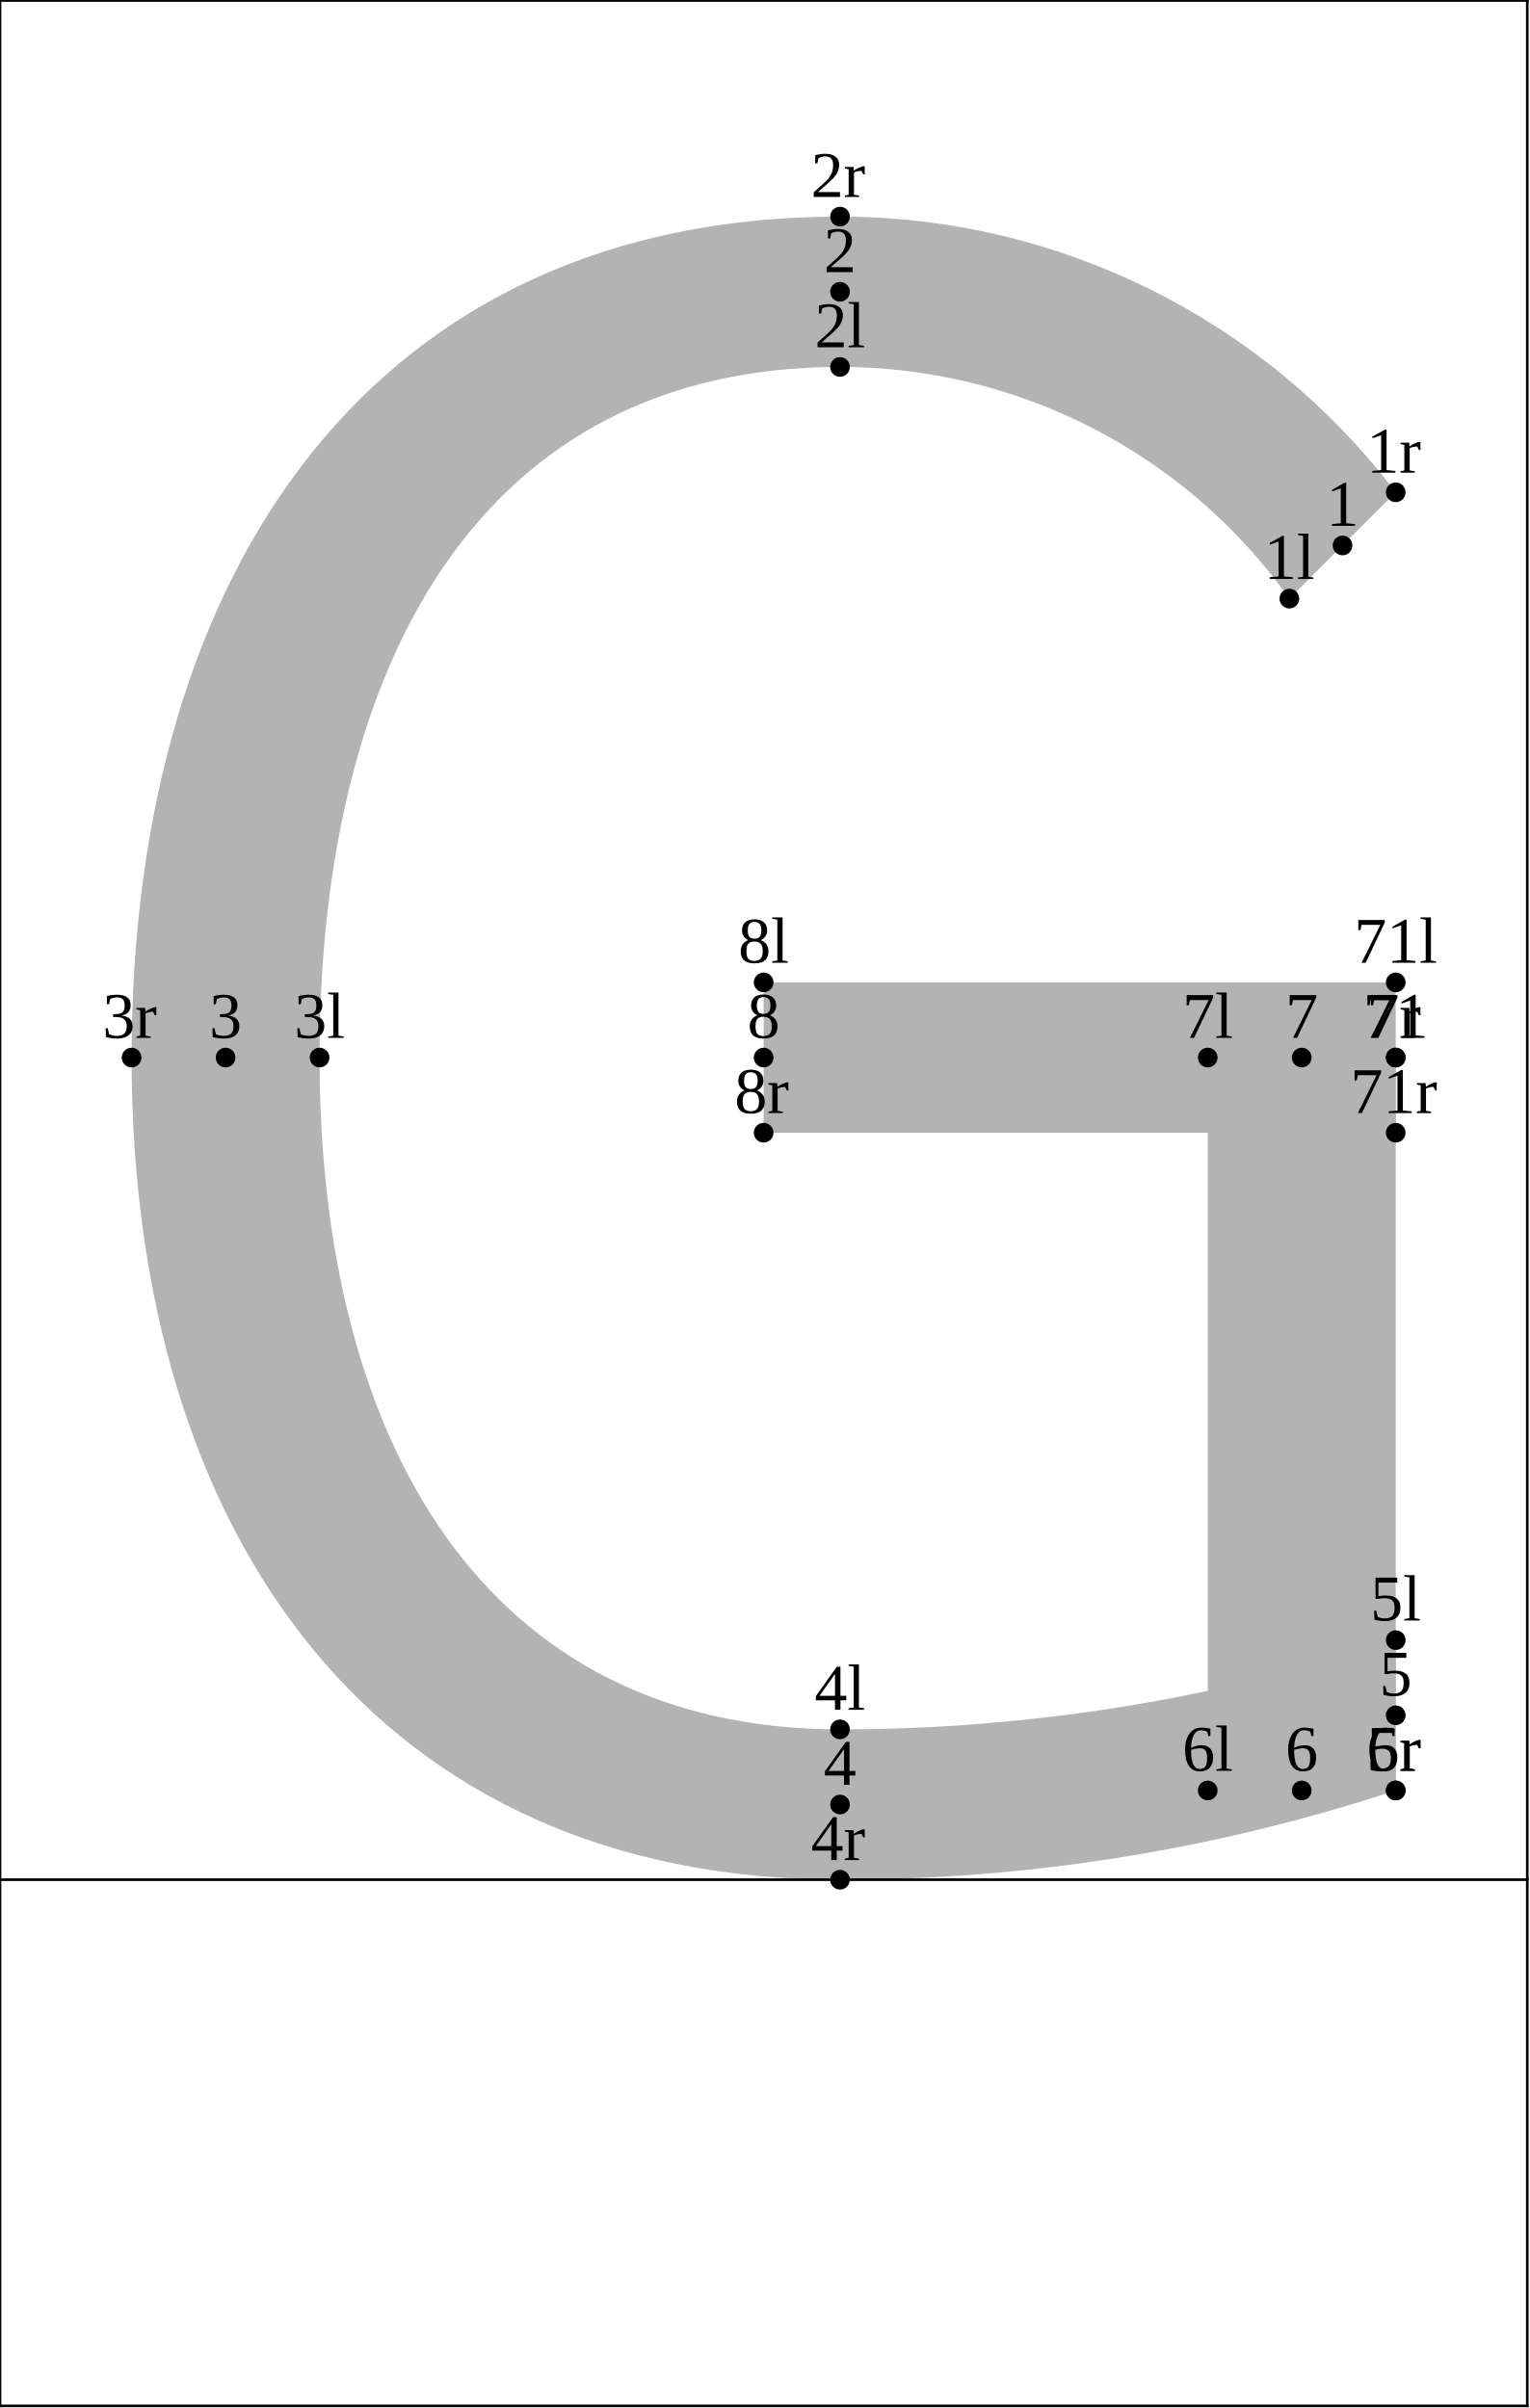
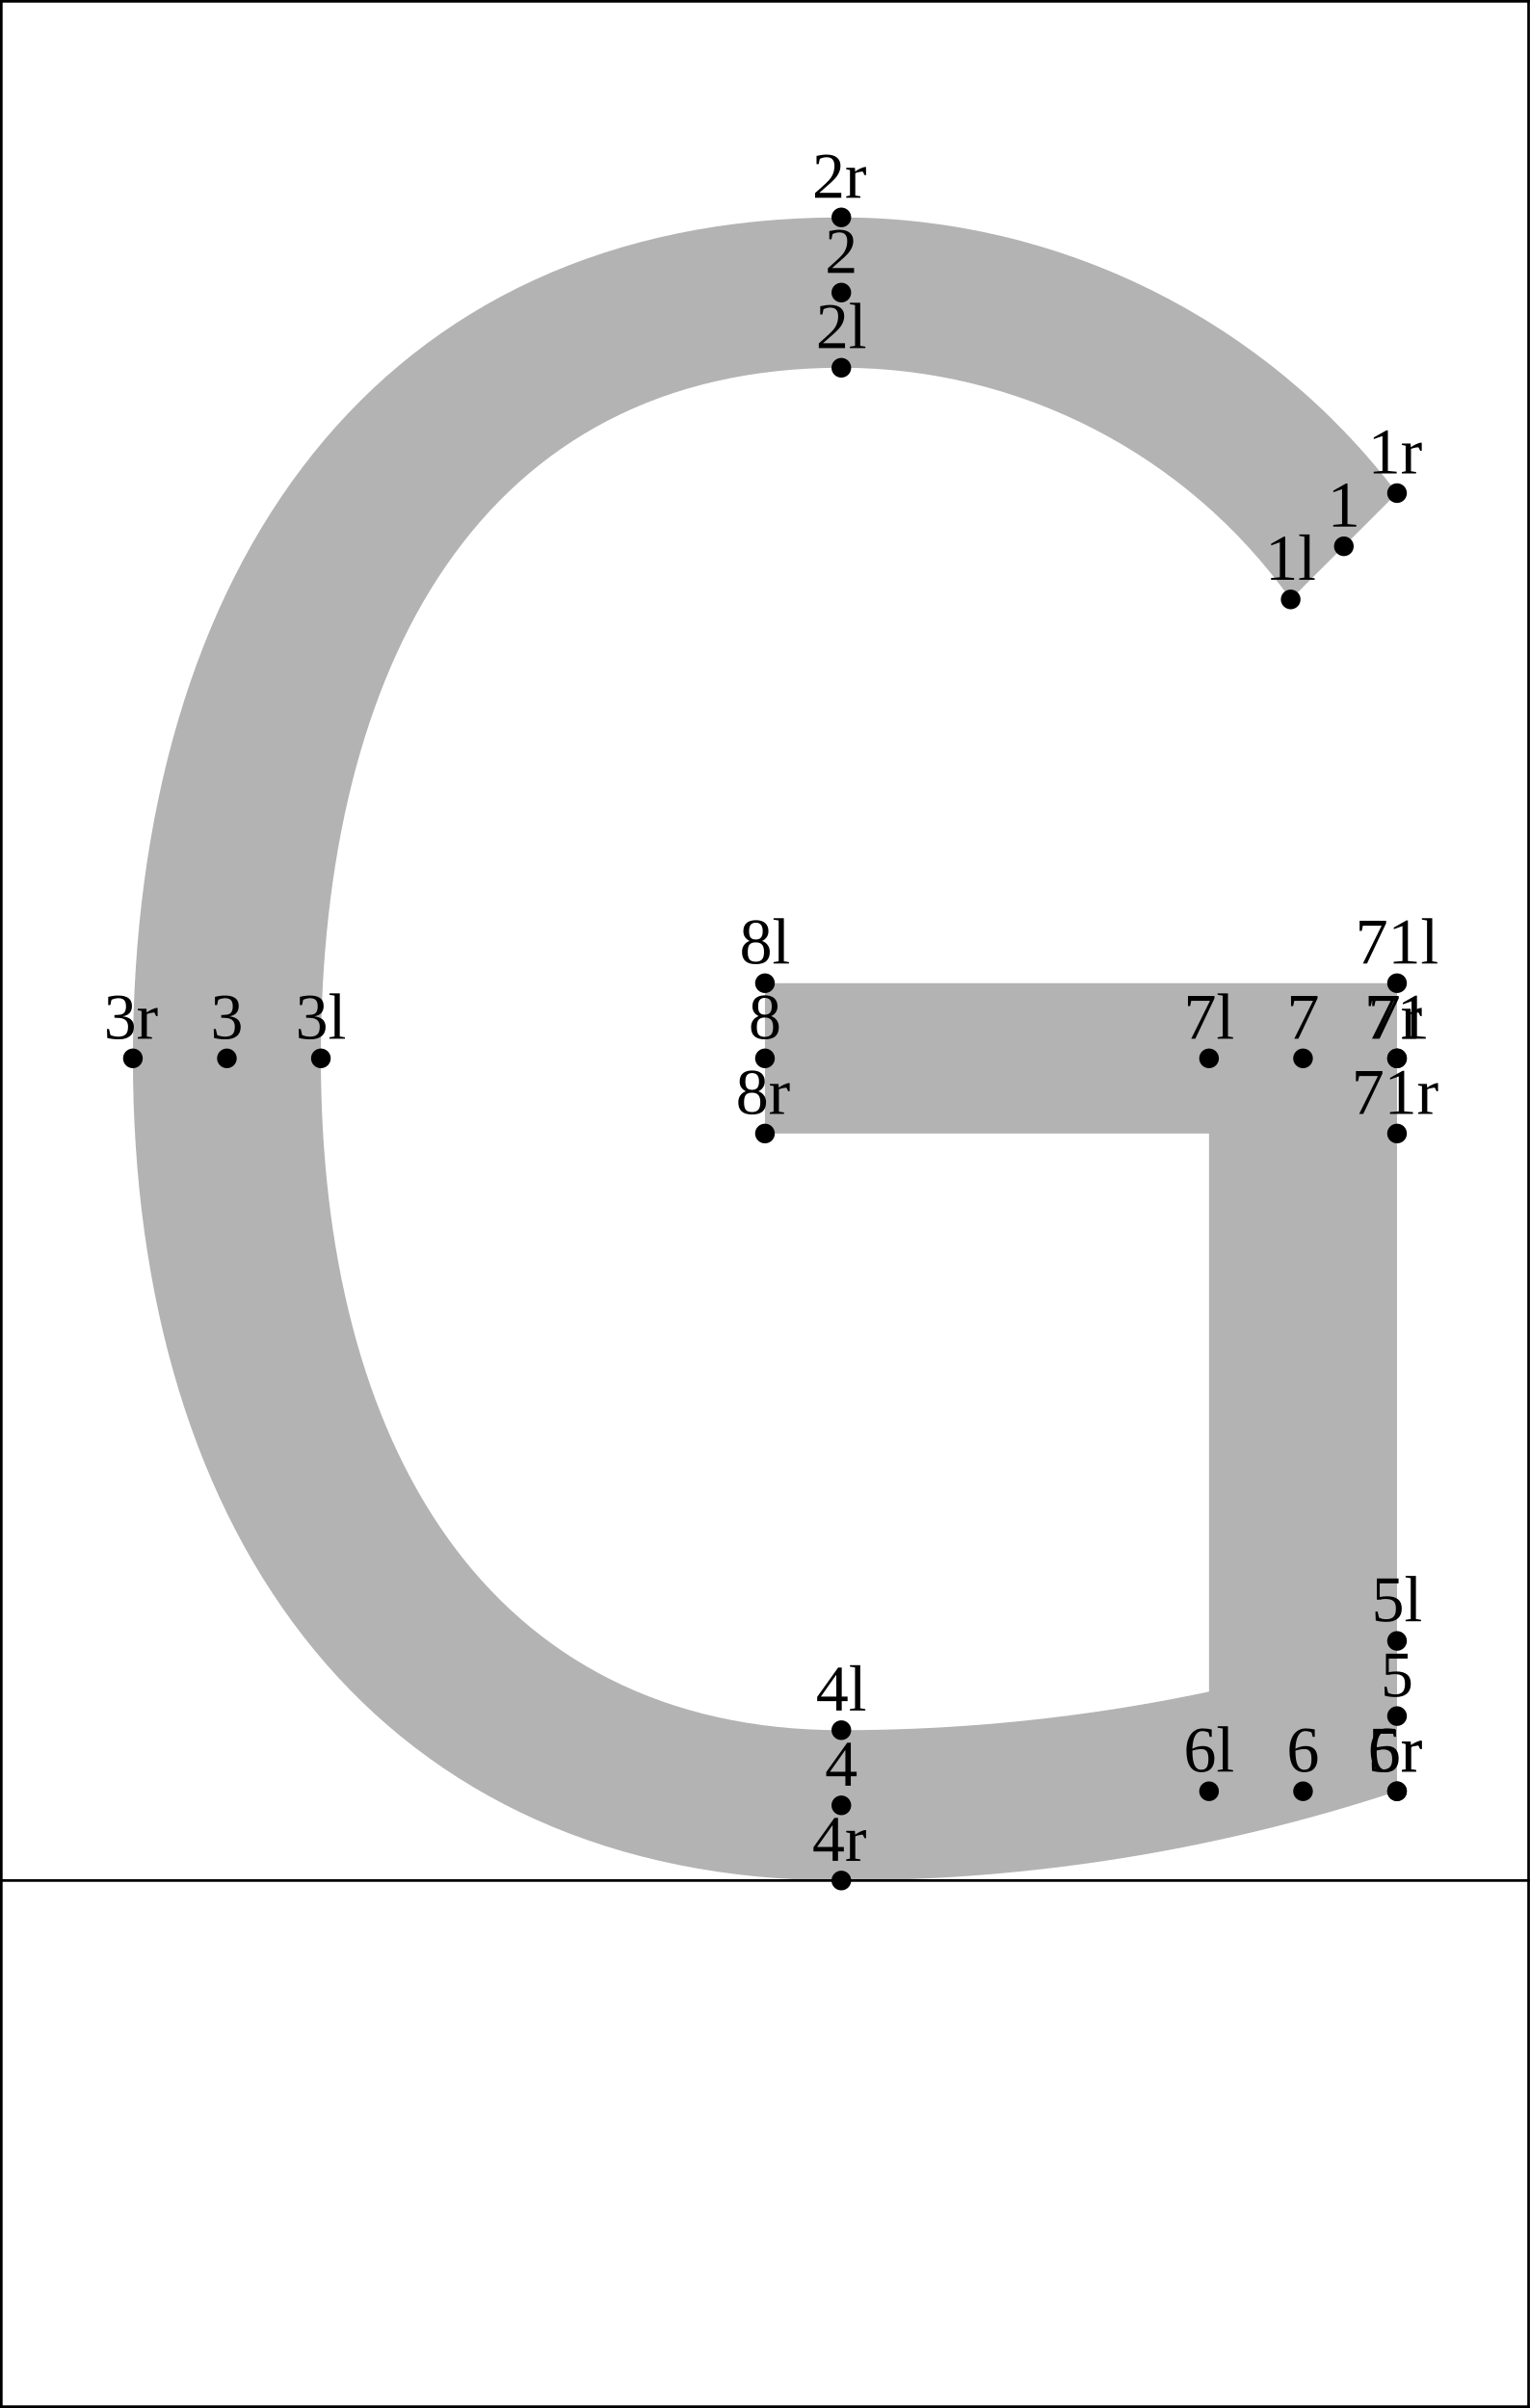
<svg xmlns="http://www.w3.org/2000/svg" version="1.1" width="233.525" height="367.662" viewBox="0 0 233.525 367.662">
-   <path d="M196.81 91.399C181.015 69.206,155.459 56.027,128.22 56.027C73.314 56.027,48.777 101.409,48.777 161.471C48.777 220.244,74.082 264.046,128.22 264.046C157.038 264.046,185.672 259.445,213.041 250.418L213.041 273.372C185.672 282.399,157.038 287,128.22 287C58.053 287,20.085 235.229,20.085 161.471C20.085 86.456,57.367 33.073,128.22 33.073C161.519 33.073,192.903 48.648,213.041 75.168Z" style="fill: rgb(70%,70%,70%);stroke: none;" />
-   <path d="M184.348 273.372L184.348 161.471L213.041 161.471L213.041 273.372Z" style="fill: rgb(70%,70%,70%);stroke: none;" />
-   <path d="M213.041 149.994L116.563 149.994L116.563 172.948L213.041 172.948Z" style="fill: rgb(70%,70%,70%);stroke: none;" />
-   <g transform="translate(192.9355 88.39899)" style="fill: rgb(0%,0%,0%);">
+   <path d="M197.01 91.522C181.215 69.329,155.659 56.15,128.42 56.15C73.514 56.15,48.977 101.533,48.977 161.594C48.977 220.367,74.282 264.17,128.42 264.17C157.238 264.17,185.872 259.569,213.241 250.541L213.241 273.495C185.872 282.523,157.238 287.123,128.42 287.123C58.253 287.123,20.285 235.352,20.285 161.594C20.285 86.58,57.567 33.196,128.42 33.196C161.719 33.196,193.103 48.771,213.241 75.292Z" style="fill: rgb(70%,70%,70%);stroke: none;" />
+   <path d="M184.548 273.495L184.548 161.594L213.241 161.594L213.241 273.495Z" style="fill: rgb(70%,70%,70%);stroke: none;" />
+   <path d="M213.241 150.117L116.763 150.117L116.763 173.071L213.241 173.071Z" style="fill: rgb(70%,70%,70%);stroke: none;" />
+   <g transform="translate(193.1355 88.52234)" style="fill: rgb(0%,0%,0%);">
    <text font-size="9.963">1l</text>
  </g>
-   <path d="M196.81 91.399l0 0" style="stroke:rgb(0%,0%,0%); stroke-width: 3;stroke-linecap: round;stroke-linejoin: round;stroke-miterlimit: 10;fill: none;" />
-   <g transform="translate(124.3452 53.02661)" style="fill: rgb(0%,0%,0%);">
+   <path d="M197.01 91.522l0 0" style="stroke:rgb(0%,0%,0%); stroke-width: 3;stroke-linecap: round;stroke-linejoin: round;stroke-miterlimit: 10;fill: none;" />
+   <g transform="translate(124.5452 53.14996)" style="fill: rgb(0%,0%,0%);">
    <text font-size="9.963">2l</text>
  </g>
-   <path d="M128.22 56.027l0 0" style="stroke:rgb(0%,0%,0%); stroke-width: 3;stroke-linecap: round;stroke-linejoin: round;stroke-miterlimit: 10;fill: none;" />
-   <g transform="translate(44.9026 158.471)" style="fill: rgb(0%,0%,0%);">
+   <path d="M128.42 56.15l0 0" style="stroke:rgb(0%,0%,0%); stroke-width: 3;stroke-linecap: round;stroke-linejoin: round;stroke-miterlimit: 10;fill: none;" />
+   <g transform="translate(45.1026 158.5944)" style="fill: rgb(0%,0%,0%);">
    <text font-size="9.963">3l</text>
  </g>
-   <path d="M48.777 161.471l0 0" style="stroke:rgb(0%,0%,0%); stroke-width: 3;stroke-linecap: round;stroke-linejoin: round;stroke-miterlimit: 10;fill: none;" />
-   <g transform="translate(124.3452 261.0462)" style="fill: rgb(0%,0%,0%);">
+   <path d="M48.977 161.594l0 0" style="stroke:rgb(0%,0%,0%); stroke-width: 3;stroke-linecap: round;stroke-linejoin: round;stroke-miterlimit: 10;fill: none;" />
+   <g transform="translate(124.5452 261.1695)" style="fill: rgb(0%,0%,0%);">
    <text font-size="9.963">4l</text>
  </g>
-   <path d="M128.22 264.046l0 0" style="stroke:rgb(0%,0%,0%); stroke-width: 3;stroke-linecap: round;stroke-linejoin: round;stroke-miterlimit: 10;fill: none;" />
-   <g transform="translate(209.1663 247.4177)" style="fill: rgb(0%,0%,0%);">
+   <path d="M128.42 264.17l0 0" style="stroke:rgb(0%,0%,0%); stroke-width: 3;stroke-linecap: round;stroke-linejoin: round;stroke-miterlimit: 10;fill: none;" />
+   <g transform="translate(209.3663 247.541)" style="fill: rgb(0%,0%,0%);">
    <text font-size="9.963">5l</text>
  </g>
-   <path d="M213.041 250.418l0 0" style="stroke:rgb(0%,0%,0%); stroke-width: 3;stroke-linecap: round;stroke-linejoin: round;stroke-miterlimit: 10;fill: none;" />
-   <g transform="translate(180.4739 270.3715)" style="fill: rgb(0%,0%,0%);">
+   <path d="M213.241 250.541l0 0" style="stroke:rgb(0%,0%,0%); stroke-width: 3;stroke-linecap: round;stroke-linejoin: round;stroke-miterlimit: 10;fill: none;" />
+   <g transform="translate(180.6739 270.4949)" style="fill: rgb(0%,0%,0%);">
    <text font-size="9.963">6l</text>
  </g>
-   <path d="M184.348 273.372l0 0" style="stroke:rgb(0%,0%,0%); stroke-width: 3;stroke-linecap: round;stroke-linejoin: round;stroke-miterlimit: 10;fill: none;" />
-   <g transform="translate(180.4739 158.471)" style="fill: rgb(0%,0%,0%);">
+   <path d="M184.548 273.495l0 0" style="stroke:rgb(0%,0%,0%); stroke-width: 3;stroke-linecap: round;stroke-linejoin: round;stroke-miterlimit: 10;fill: none;" />
+   <g transform="translate(180.6739 158.5944)" style="fill: rgb(0%,0%,0%);">
    <text font-size="9.963">7l</text>
  </g>
-   <path d="M184.348 161.471l0 0" style="stroke:rgb(0%,0%,0%); stroke-width: 3;stroke-linecap: round;stroke-linejoin: round;stroke-miterlimit: 10;fill: none;" />
-   <g transform="translate(112.6882 146.9941)" style="fill: rgb(0%,0%,0%);">
+   <path d="M184.548 161.594l0 0" style="stroke:rgb(0%,0%,0%); stroke-width: 3;stroke-linecap: round;stroke-linejoin: round;stroke-miterlimit: 10;fill: none;" />
+   <g transform="translate(112.8882 147.1175)" style="fill: rgb(0%,0%,0%);">
    <text font-size="9.963">8l</text>
  </g>
-   <path d="M116.563 149.994l0 0" style="stroke:rgb(0%,0%,0%); stroke-width: 3;stroke-linecap: round;stroke-linejoin: round;stroke-miterlimit: 10;fill: none;" />
-   <g transform="translate(206.6756 146.9941)" style="fill: rgb(0%,0%,0%);">
+   <path d="M116.763 150.117l0 0" style="stroke:rgb(0%,0%,0%); stroke-width: 3;stroke-linecap: round;stroke-linejoin: round;stroke-miterlimit: 10;fill: none;" />
+   <g transform="translate(206.8756 147.1175)" style="fill: rgb(0%,0%,0%);">
    <text font-size="9.963">71l</text>
  </g>
-   <path d="M213.041 149.994l0 0" style="stroke:rgb(0%,0%,0%); stroke-width: 3;stroke-linecap: round;stroke-linejoin: round;stroke-miterlimit: 10;fill: none;" />
-   <g transform="translate(202.4346 80.28359)" style="fill: rgb(0%,0%,0%);">
+   <path d="M213.241 150.117l0 0" style="stroke:rgb(0%,0%,0%); stroke-width: 3;stroke-linecap: round;stroke-linejoin: round;stroke-miterlimit: 10;fill: none;" />
+   <g transform="translate(202.6346 80.40694)" style="fill: rgb(0%,0%,0%);">
    <text font-size="9.963">1</text>
  </g>
-   <path d="M204.925 83.284l0 0" style="stroke:rgb(0%,0%,0%); stroke-width: 3;stroke-linecap: round;stroke-linejoin: round;stroke-miterlimit: 10;fill: none;" />
-   <g transform="translate(125.7289 41.5497)" style="fill: rgb(0%,0%,0%);">
+   <path d="M205.125 83.407l0 0" style="stroke:rgb(0%,0%,0%); stroke-width: 3;stroke-linecap: round;stroke-linejoin: round;stroke-miterlimit: 10;fill: none;" />
+   <g transform="translate(125.9289 41.67305)" style="fill: rgb(0%,0%,0%);">
    <text font-size="9.963">2</text>
  </g>
-   <path d="M128.22 44.55l0 0" style="stroke:rgb(0%,0%,0%); stroke-width: 3;stroke-linecap: round;stroke-linejoin: round;stroke-miterlimit: 10;fill: none;" />
-   <g transform="translate(31.94009 158.471)" style="fill: rgb(0%,0%,0%);">
+   <path d="M128.42 44.673l0 0" style="stroke:rgb(0%,0%,0%); stroke-width: 3;stroke-linecap: round;stroke-linejoin: round;stroke-miterlimit: 10;fill: none;" />
+   <g transform="translate(32.14009 158.5944)" style="fill: rgb(0%,0%,0%);">
    <text font-size="9.963">3</text>
  </g>
-   <path d="M34.431 161.471l0 0" style="stroke:rgb(0%,0%,0%); stroke-width: 3;stroke-linecap: round;stroke-linejoin: round;stroke-miterlimit: 10;fill: none;" />
-   <g transform="translate(125.7289 272.5231)" style="fill: rgb(0%,0%,0%);">
+   <path d="M34.631 161.594l0 0" style="stroke:rgb(0%,0%,0%); stroke-width: 3;stroke-linecap: round;stroke-linejoin: round;stroke-miterlimit: 10;fill: none;" />
+   <g transform="translate(125.9289 272.6464)" style="fill: rgb(0%,0%,0%);">
    <text font-size="9.963">4</text>
  </g>
-   <path d="M128.22 275.523l0 0" style="stroke:rgb(0%,0%,0%); stroke-width: 3;stroke-linecap: round;stroke-linejoin: round;stroke-miterlimit: 10;fill: none;" />
-   <g transform="translate(210.55 258.8946)" style="fill: rgb(0%,0%,0%);">
+   <path d="M128.42 275.646l0 0" style="stroke:rgb(0%,0%,0%); stroke-width: 3;stroke-linecap: round;stroke-linejoin: round;stroke-miterlimit: 10;fill: none;" />
+   <g transform="translate(210.75 259.0179)" style="fill: rgb(0%,0%,0%);">
    <text font-size="9.963">5</text>
  </g>
-   <path d="M213.041 261.895l0 0" style="stroke:rgb(0%,0%,0%); stroke-width: 3;stroke-linecap: round;stroke-linejoin: round;stroke-miterlimit: 10;fill: none;" />
-   <g transform="translate(196.2038 270.3715)" style="fill: rgb(0%,0%,0%);">
+   <path d="M213.241 262.018l0 0" style="stroke:rgb(0%,0%,0%); stroke-width: 3;stroke-linecap: round;stroke-linejoin: round;stroke-miterlimit: 10;fill: none;" />
+   <g transform="translate(196.4038 270.4949)" style="fill: rgb(0%,0%,0%);">
    <text font-size="9.963">6</text>
  </g>
-   <path d="M198.694 273.372l0 0" style="stroke:rgb(0%,0%,0%); stroke-width: 3;stroke-linecap: round;stroke-linejoin: round;stroke-miterlimit: 10;fill: none;" />
-   <g transform="translate(196.2038 158.471)" style="fill: rgb(0%,0%,0%);">
+   <path d="M198.894 273.495l0 0" style="stroke:rgb(0%,0%,0%); stroke-width: 3;stroke-linecap: round;stroke-linejoin: round;stroke-miterlimit: 10;fill: none;" />
+   <g transform="translate(196.4038 158.5944)" style="fill: rgb(0%,0%,0%);">
    <text font-size="9.963">7</text>
  </g>
-   <path d="M198.694 161.471l0 0" style="stroke:rgb(0%,0%,0%); stroke-width: 3;stroke-linecap: round;stroke-linejoin: round;stroke-miterlimit: 10;fill: none;" />
-   <g transform="translate(114.0719 158.471)" style="fill: rgb(0%,0%,0%);">
+   <path d="M198.894 161.594l0 0" style="stroke:rgb(0%,0%,0%); stroke-width: 3;stroke-linecap: round;stroke-linejoin: round;stroke-miterlimit: 10;fill: none;" />
+   <g transform="translate(114.2719 158.5944)" style="fill: rgb(0%,0%,0%);">
    <text font-size="9.963">8</text>
  </g>
-   <path d="M116.563 161.471l0 0" style="stroke:rgb(0%,0%,0%); stroke-width: 3;stroke-linecap: round;stroke-linejoin: round;stroke-miterlimit: 10;fill: none;" />
-   <g transform="translate(208.0593 158.471)" style="fill: rgb(0%,0%,0%);">
+   <path d="M116.763 161.594l0 0" style="stroke:rgb(0%,0%,0%); stroke-width: 3;stroke-linecap: round;stroke-linejoin: round;stroke-miterlimit: 10;fill: none;" />
+   <g transform="translate(208.2593 158.5944)" style="fill: rgb(0%,0%,0%);">
    <text font-size="9.963">71</text>
  </g>
-   <path d="M213.041 161.471l0 0" style="stroke:rgb(0%,0%,0%); stroke-width: 3;stroke-linecap: round;stroke-linejoin: round;stroke-miterlimit: 10;fill: none;" />
-   <g transform="translate(208.599 72.16817)" style="fill: rgb(0%,0%,0%);">
+   <path d="M213.241 161.594l0 0" style="stroke:rgb(0%,0%,0%); stroke-width: 3;stroke-linecap: round;stroke-linejoin: round;stroke-miterlimit: 10;fill: none;" />
+   <g transform="translate(208.799 72.29152)" style="fill: rgb(0%,0%,0%);">
    <text font-size="9.963">1r</text>
  </g>
-   <path d="M213.041 75.168l0 0" style="stroke:rgb(0%,0%,0%); stroke-width: 3;stroke-linecap: round;stroke-linejoin: round;stroke-miterlimit: 10;fill: none;" />
-   <g transform="translate(123.7779 30.07277)" style="fill: rgb(0%,0%,0%);">
+   <path d="M213.241 75.292l0 0" style="stroke:rgb(0%,0%,0%); stroke-width: 3;stroke-linecap: round;stroke-linejoin: round;stroke-miterlimit: 10;fill: none;" />
+   <g transform="translate(123.9779 30.19612)" style="fill: rgb(0%,0%,0%);">
    <text font-size="9.963">2r</text>
  </g>
-   <path d="M128.22 33.073l0 0" style="stroke:rgb(0%,0%,0%); stroke-width: 3;stroke-linecap: round;stroke-linejoin: round;stroke-miterlimit: 10;fill: none;" />
-   <g transform="translate(15.64284 158.471)" style="fill: rgb(0%,0%,0%);">
+   <path d="M128.42 33.196l0 0" style="stroke:rgb(0%,0%,0%); stroke-width: 3;stroke-linecap: round;stroke-linejoin: round;stroke-miterlimit: 10;fill: none;" />
+   <g transform="translate(15.84283 158.5944)" style="fill: rgb(0%,0%,0%);">
    <text font-size="9.963">3r</text>
  </g>
-   <path d="M20.085 161.471l0 0" style="stroke:rgb(0%,0%,0%); stroke-width: 3;stroke-linecap: round;stroke-linejoin: round;stroke-miterlimit: 10;fill: none;" />
-   <g transform="translate(123.7779 284)" style="fill: rgb(0%,0%,0%);">
+   <path d="M20.285 161.594l0 0" style="stroke:rgb(0%,0%,0%); stroke-width: 3;stroke-linecap: round;stroke-linejoin: round;stroke-miterlimit: 10;fill: none;" />
+   <g transform="translate(123.9779 284.1234)" style="fill: rgb(0%,0%,0%);">
    <text font-size="9.963">4r</text>
  </g>
-   <path d="M128.22 287l0 0" style="stroke:rgb(0%,0%,0%); stroke-width: 3;stroke-linecap: round;stroke-linejoin: round;stroke-miterlimit: 10;fill: none;" />
-   <g transform="translate(208.599 270.3715)" style="fill: rgb(0%,0%,0%);">
+   <path d="M128.42 287.123l0 0" style="stroke:rgb(0%,0%,0%); stroke-width: 3;stroke-linecap: round;stroke-linejoin: round;stroke-miterlimit: 10;fill: none;" />
+   <g transform="translate(208.799 270.4949)" style="fill: rgb(0%,0%,0%);">
    <text font-size="9.963">5r</text>
  </g>
-   <path d="M213.041 273.372l0 0" style="stroke:rgb(0%,0%,0%); stroke-width: 3;stroke-linecap: round;stroke-linejoin: round;stroke-miterlimit: 10;fill: none;" />
-   <g transform="translate(208.599 270.3715)" style="fill: rgb(0%,0%,0%);">
+   <path d="M213.241 273.495l0 0" style="stroke:rgb(0%,0%,0%); stroke-width: 3;stroke-linecap: round;stroke-linejoin: round;stroke-miterlimit: 10;fill: none;" />
+   <g transform="translate(208.799 270.4949)" style="fill: rgb(0%,0%,0%);">
    <text font-size="9.963">6r</text>
  </g>
-   <path d="M213.041 273.372l0 0" style="stroke:rgb(0%,0%,0%); stroke-width: 3;stroke-linecap: round;stroke-linejoin: round;stroke-miterlimit: 10;fill: none;" />
-   <g transform="translate(208.599 158.471)" style="fill: rgb(0%,0%,0%);">
+   <path d="M213.241 273.495l0 0" style="stroke:rgb(0%,0%,0%); stroke-width: 3;stroke-linecap: round;stroke-linejoin: round;stroke-miterlimit: 10;fill: none;" />
+   <g transform="translate(208.799 158.5944)" style="fill: rgb(0%,0%,0%);">
    <text font-size="9.963">7r</text>
  </g>
-   <path d="M213.041 161.471l0 0" style="stroke:rgb(0%,0%,0%); stroke-width: 3;stroke-linecap: round;stroke-linejoin: round;stroke-miterlimit: 10;fill: none;" />
-   <g transform="translate(112.1209 169.948)" style="fill: rgb(0%,0%,0%);">
+   <path d="M213.241 161.594l0 0" style="stroke:rgb(0%,0%,0%); stroke-width: 3;stroke-linecap: round;stroke-linejoin: round;stroke-miterlimit: 10;fill: none;" />
+   <g transform="translate(112.3209 170.0713)" style="fill: rgb(0%,0%,0%);">
    <text font-size="9.963">8r</text>
  </g>
-   <path d="M116.563 172.948l0 0" style="stroke:rgb(0%,0%,0%); stroke-width: 3;stroke-linecap: round;stroke-linejoin: round;stroke-miterlimit: 10;fill: none;" />
-   <g transform="translate(206.1083 169.948)" style="fill: rgb(0%,0%,0%);">
+   <path d="M116.763 173.071l0 0" style="stroke:rgb(0%,0%,0%); stroke-width: 3;stroke-linecap: round;stroke-linejoin: round;stroke-miterlimit: 10;fill: none;" />
+   <g transform="translate(206.3083 170.0713)" style="fill: rgb(0%,0%,0%);">
    <text font-size="9.963">71r</text>
  </g>
-   <path d="M213.041 172.948l0 0" style="stroke:rgb(0%,0%,0%); stroke-width: 3;stroke-linecap: round;stroke-linejoin: round;stroke-miterlimit: 10;fill: none;" />
-   <path d="M0 287L233.125 287" style="stroke:rgb(0%,0%,0%); stroke-width: 0.4;stroke-linecap: square;stroke-linejoin: round;stroke-miterlimit: 10;fill: none;" />
-   <path d="M0 0.077L233.125 0.077" style="stroke:rgb(0%,0%,0%); stroke-width: 0.4;stroke-linecap: square;stroke-linejoin: round;stroke-miterlimit: 10;fill: none;" />
-   <path d="M0 367.339L233.125 367.339" style="stroke:rgb(0%,0%,0%); stroke-width: 0.4;stroke-linecap: square;stroke-linejoin: round;stroke-miterlimit: 10;fill: none;" />
-   <path d="M0 367.339L0 0.077" style="stroke:rgb(0%,0%,0%); stroke-width: 0.4;stroke-linecap: square;stroke-linejoin: round;stroke-miterlimit: 10;fill: none;" />
-   <path d="M233.125 367.339L233.125 0.077" style="stroke:rgb(0%,0%,0%); stroke-width: 0.4;stroke-linecap: square;stroke-linejoin: round;stroke-miterlimit: 10;fill: none;" />
+   <path d="M213.241 173.071l0 0" style="stroke:rgb(0%,0%,0%); stroke-width: 3;stroke-linecap: round;stroke-linejoin: round;stroke-miterlimit: 10;fill: none;" />
+   <path d="M0.2 287.123L233.325 287.123" style="stroke:rgb(0%,0%,0%); stroke-width: 0.4;stroke-linecap: square;stroke-linejoin: round;stroke-miterlimit: 10;fill: none;" />
+   <path d="M0.2 0.2L233.325 0.2" style="stroke:rgb(0%,0%,0%); stroke-width: 0.4;stroke-linecap: square;stroke-linejoin: round;stroke-miterlimit: 10;fill: none;" />
+   <path d="M0.2 367.462L233.325 367.462" style="stroke:rgb(0%,0%,0%); stroke-width: 0.4;stroke-linecap: square;stroke-linejoin: round;stroke-miterlimit: 10;fill: none;" />
+   <path d="M0.2 367.462L0.2 0.2" style="stroke:rgb(0%,0%,0%); stroke-width: 0.4;stroke-linecap: square;stroke-linejoin: round;stroke-miterlimit: 10;fill: none;" />
+   <path d="M233.325 367.462L233.325 0.2" style="stroke:rgb(0%,0%,0%); stroke-width: 0.4;stroke-linecap: square;stroke-linejoin: round;stroke-miterlimit: 10;fill: none;" />
</svg>
